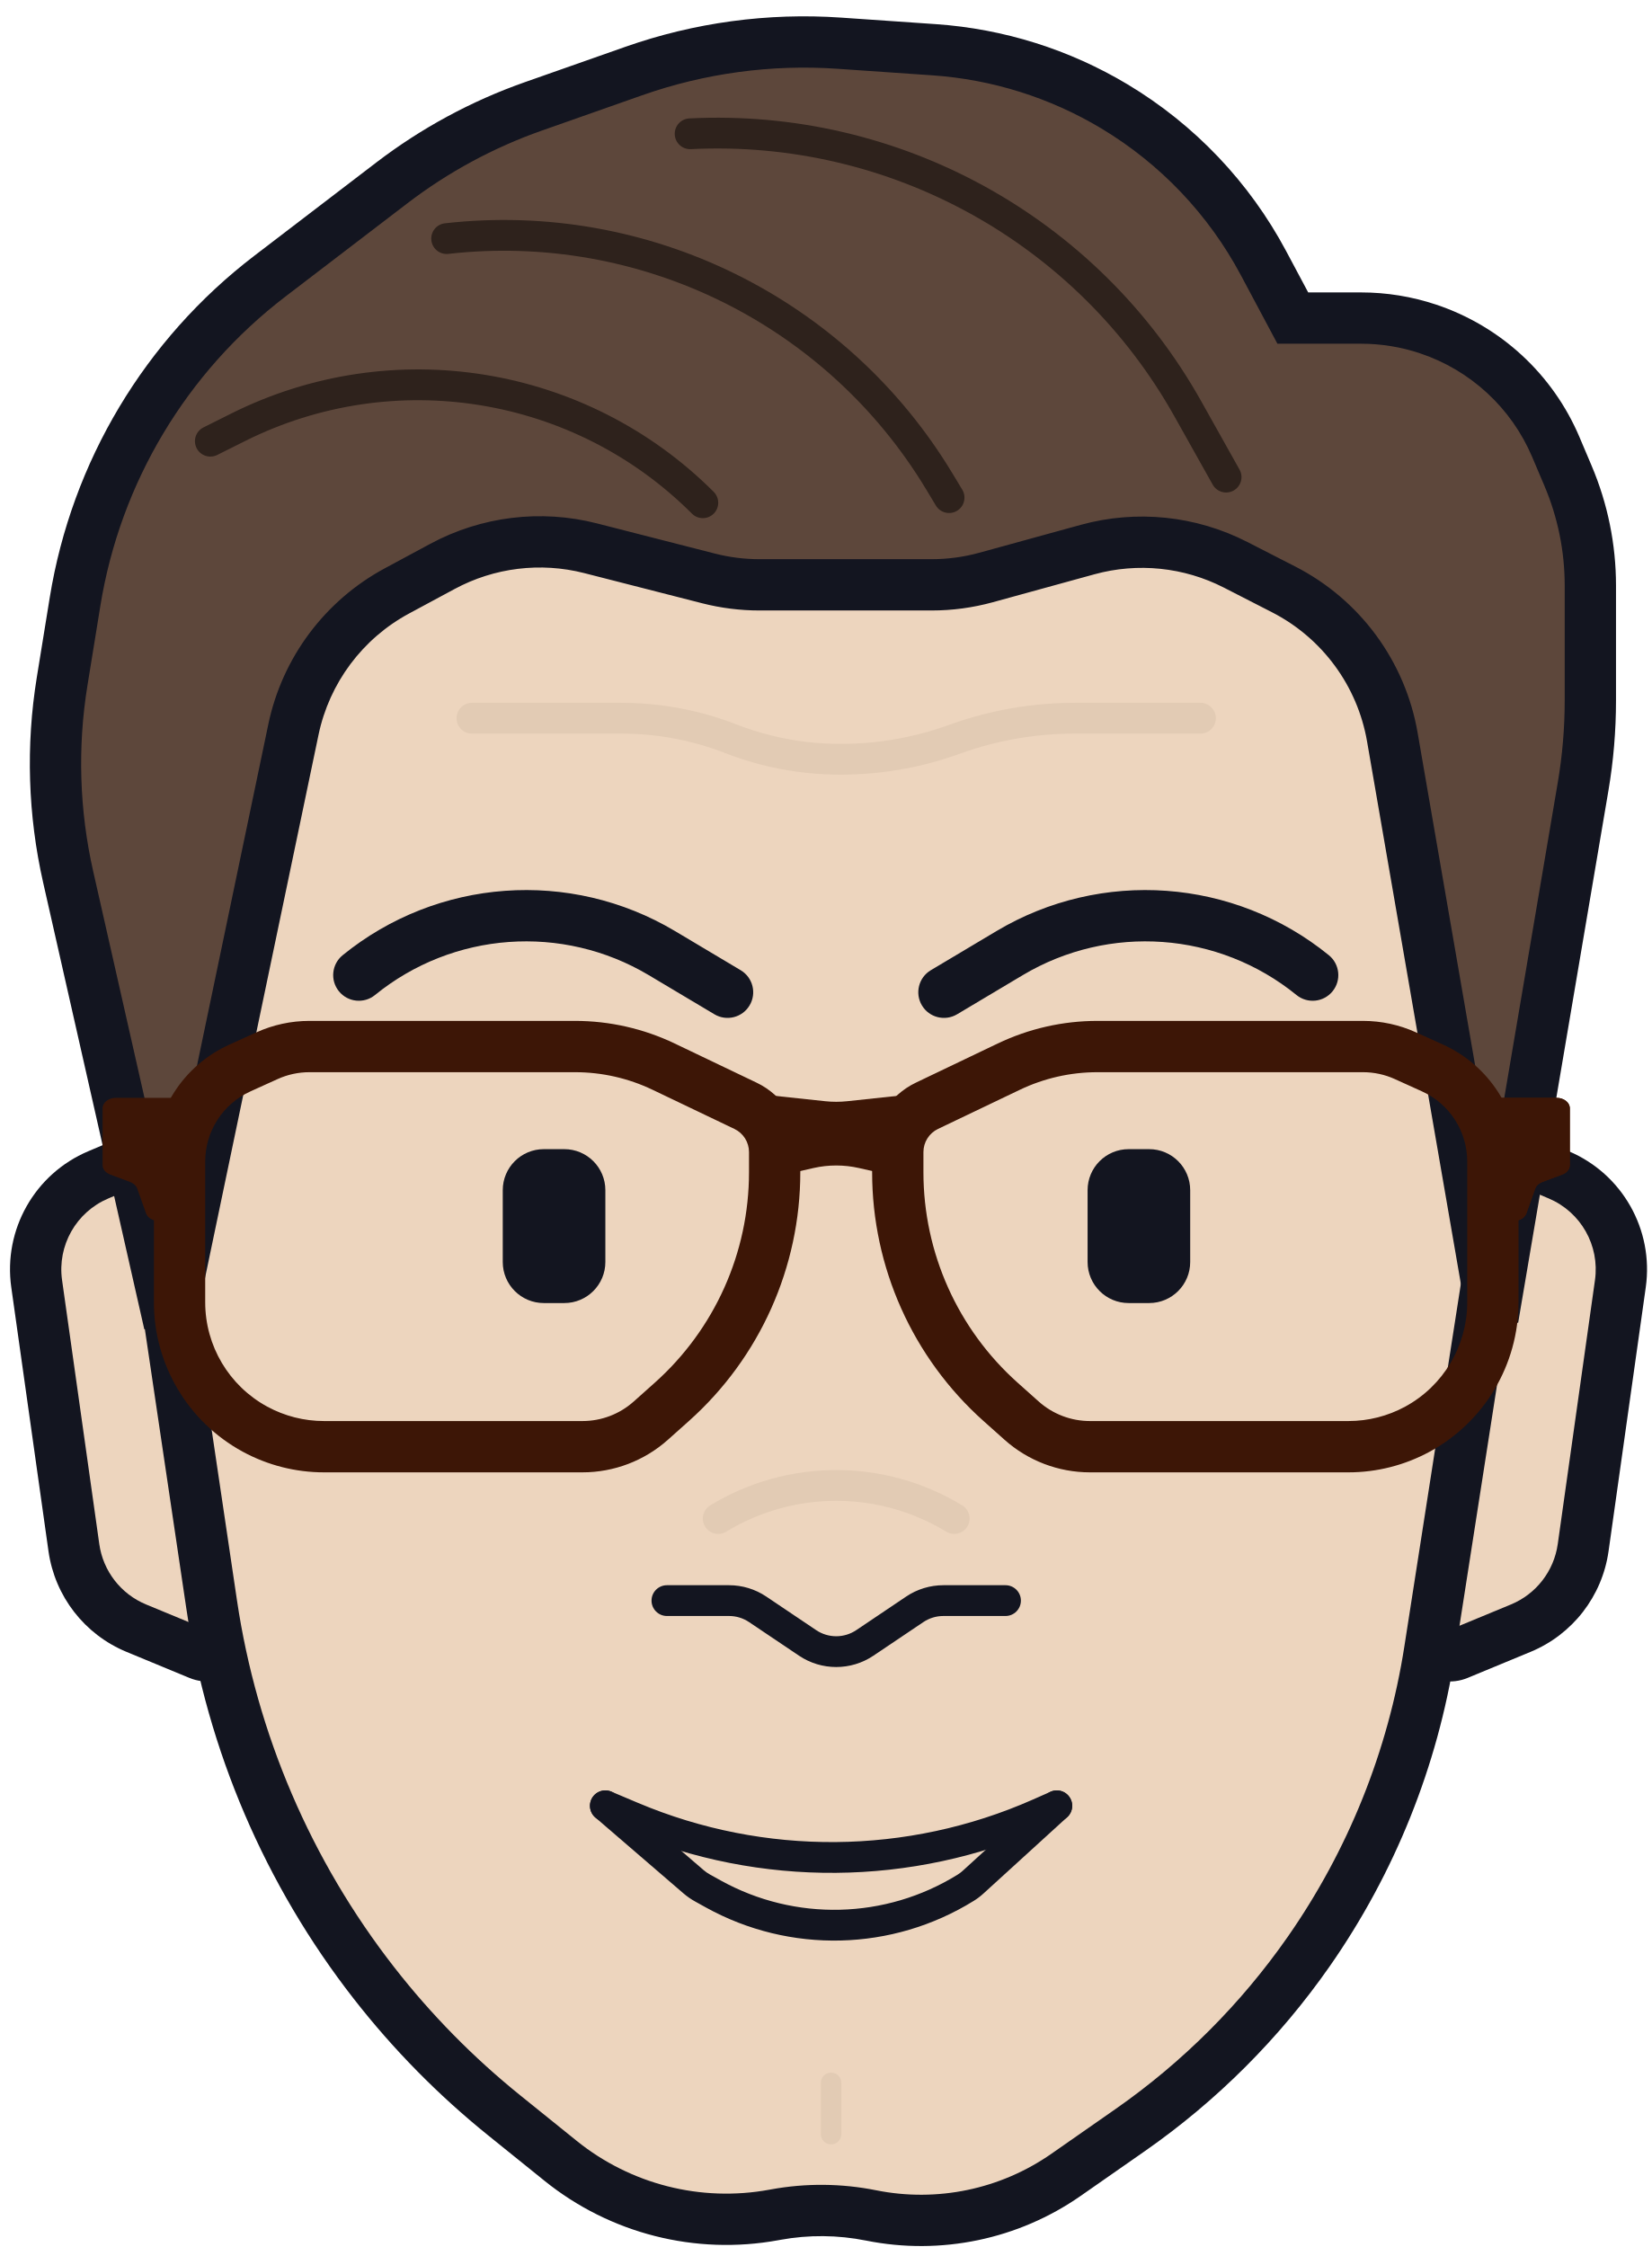
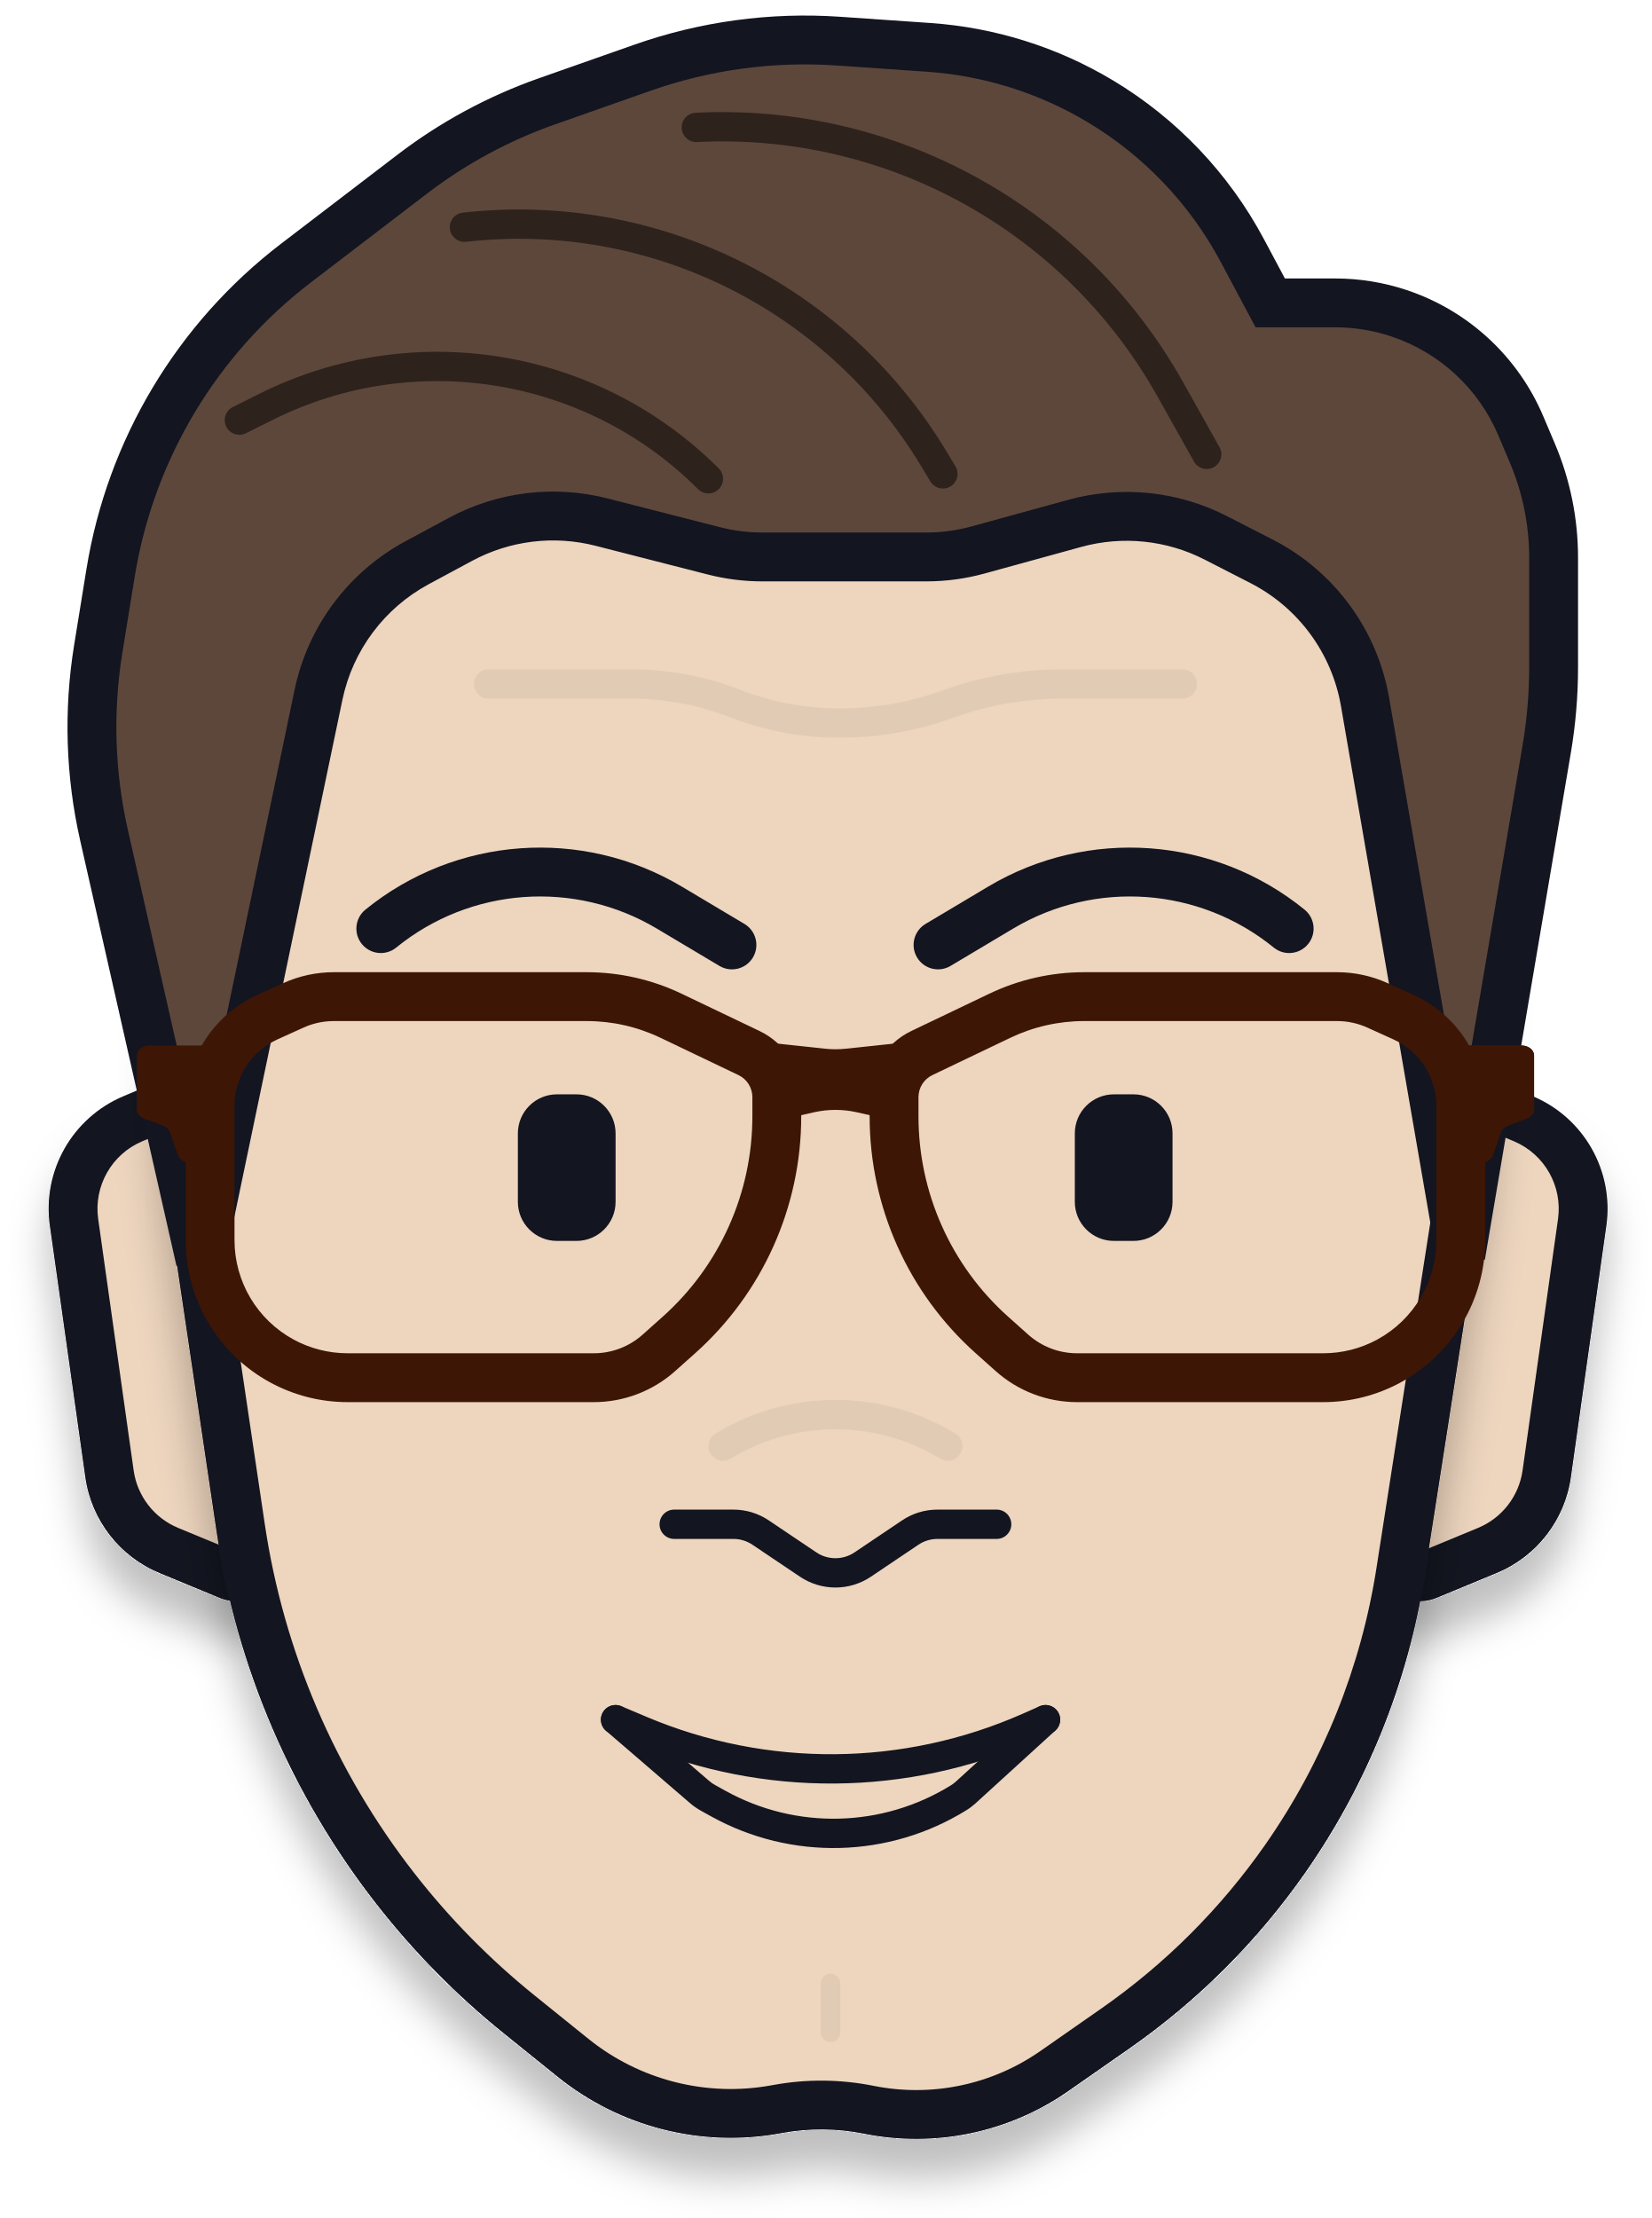
- <svg xmlns="http://www.w3.org/2000/svg" class="profile-picture" viewBox="0 0 161 219" fill="none">
-   <path d="M3.573 125.111C2.94 120.623 5.405 116.271 9.579 114.505L13.706 112.759C14.704 112.337 15.857 112.786 16.306 113.773L18 117.5L22.168 159.175C22.318 160.68 20.81 161.801 19.413 161.223L13.28 158.685C10.008 157.331 7.696 154.348 7.202 150.841L3.573 125.111Z" fill="#EDD5BE" />
-   <path d="M3.573 125.111C2.94 120.623 5.405 116.271 9.579 114.505L13.706 112.759C14.704 112.337 15.857 112.786 16.306 113.773L18 117.5L22.168 159.175C22.318 160.68 20.81 161.801 19.413 161.223L13.28 158.685C10.008 157.331 7.696 154.348 7.202 150.841L3.573 125.111Z" fill="#EDD5BE" />
-   <path fill-rule="evenodd" clip-rule="evenodd" d="M12.732 110.457C14.978 109.506 17.573 110.518 18.582 112.739L20.447 116.841L24.655 158.927C24.994 162.311 21.6 164.833 18.457 163.533L12.325 160.995C8.235 159.303 5.345 155.573 4.726 151.19L1.098 125.46C0.307 119.85 3.387 114.41 8.605 112.203L12.732 110.457ZM15.553 118.159L14.232 115.251L10.553 116.807C7.423 118.132 5.574 121.396 6.049 124.762L9.677 150.492C10.048 153.122 11.782 155.36 14.236 156.375L19.597 158.593L15.553 118.159Z" fill="#131520" />
-   <path d="M157.927 125.111C158.56 120.623 156.095 116.271 151.921 114.505L147.794 112.759C146.796 112.337 145.643 112.786 145.194 113.773L143.5 117.5L139.332 159.175C139.182 160.68 140.69 161.801 142.087 161.223L148.22 158.685C151.492 157.331 153.804 154.348 154.298 150.841L157.927 125.111Z" fill="#EDD5BE" />
-   <path d="M157.927 125.111C158.56 120.623 156.095 116.271 151.921 114.505L147.794 112.759C146.796 112.337 145.643 112.786 145.194 113.773L143.5 117.5L139.332 159.175C139.182 160.68 140.69 161.801 142.087 161.223L148.22 158.685C151.492 157.331 153.804 154.348 154.298 150.841L157.927 125.111Z" fill="#EDD5BE" />
-   <path fill-rule="evenodd" clip-rule="evenodd" d="M148.768 110.457C146.522 109.506 143.927 110.518 142.918 112.739L141.053 116.841L136.845 158.927C136.506 162.311 139.9 164.833 143.043 163.533L149.175 160.995C153.265 159.303 156.155 155.573 156.774 151.19L160.402 125.46C161.193 119.85 158.113 114.41 152.895 112.203L148.768 110.457ZM145.947 118.159L147.268 115.251L150.947 116.807C154.077 118.132 155.926 121.396 155.451 124.762L151.823 150.492C151.452 153.122 149.718 155.36 147.264 156.375L141.903 158.593L145.947 118.159Z" fill="#131520" />
-   <path d="M19.804 36.016L80.258 30L141.196 34.512L146.136 100.218C146.71 107.859 146.404 115.541 145.224 123.112L139 156.339C137.355 166.897 133.665 181.445 127.55 190.207C122.821 196.985 116.931 202.874 110.153 207.603L103.905 211.962C98.377 215.819 91.513 217.25 84.904 215.924C81.835 215.308 78.676 215.281 75.597 215.845L75.407 215.879C68.047 217.226 60.465 215.299 54.64 210.603L49.14 206.169C44.429 202.371 40.172 198.044 36.451 193.273C28.075 182.535 22.622 169.811 20.623 156.339L15.65 122.835C14.553 115.447 14.288 107.958 14.859 100.51L19.804 36.016Z" fill="#EDD5BE" />
-   <path fill-rule="evenodd" clip-rule="evenodd" d="M80.227 27.491L143.528 32.178L148.629 100.031C149.217 107.862 148.904 115.736 147.695 123.497L141.814 161.23C140.11 172.164 135.933 182.564 129.6 191.638C124.702 198.657 118.603 204.755 111.584 209.653L105.336 214.012C99.248 218.259 91.69 219.835 84.413 218.375C81.654 217.822 78.815 217.798 76.047 218.304L75.857 218.339C67.781 219.816 59.462 217.702 53.071 212.549L47.571 208.115C42.711 204.197 38.318 199.733 34.479 194.811C25.838 183.732 20.212 170.604 18.15 156.706L13.177 123.202C12.053 115.629 11.781 107.953 12.367 100.319L17.471 33.736L80.227 27.491ZM80.29 32.509L22.136 38.296L17.352 100.702C16.795 107.963 17.054 115.264 18.123 122.468L23.096 155.972C25.032 169.017 30.312 181.337 38.422 191.736C42.025 196.355 46.148 200.545 50.709 204.222L56.209 208.657C61.468 212.897 68.313 214.636 74.957 213.42L75.147 213.386C78.538 212.765 82.016 212.795 85.396 213.473C91.337 214.665 97.506 213.378 102.475 209.911L108.723 205.552C115.259 200.992 120.939 195.313 125.5 188.777C131.397 180.327 135.287 170.642 136.874 160.461L142.754 122.727C143.905 115.345 144.203 107.855 143.643 100.405L138.865 36.846L80.29 32.509Z" fill="#131520" />
-   <path fill-rule="evenodd" clip-rule="evenodd" d="M44.5 70C44.5 69.172 45.172 68.5 46 68.5H60.572C64.402 68.5 68.199 69.213 71.768 70.602C74.99 71.856 78.418 72.5 81.876 72.5H81.967C85.505 72.5 89.016 71.892 92.348 70.704L92.674 70.587C96.545 69.206 100.624 68.5 104.734 68.5H117C117.828 68.5 118.5 69.172 118.5 70C118.5 70.828 117.828 71.5 117 71.5H104.734C100.968 71.5 97.229 72.147 93.682 73.413L93.356 73.529C89.7 74.833 85.848 75.5 81.967 75.5H81.876C78.045 75.5 74.249 74.787 70.68 73.398C67.457 72.144 64.03 71.5 60.572 71.5H46C45.172 71.5 44.5 70.828 44.5 70Z" fill="#E2CBB4" />
-   <path fill-rule="evenodd" clip-rule="evenodd" d="M81 209C80.448 209 80 208.552 80 208V203C80 202.448 80.448 202 81 202C81.552 202 82 202.448 82 203V208C82 208.552 81.552 209 81 209Z" fill="#E2CBB4" />
-   <path fill-rule="evenodd" clip-rule="evenodd" d="M57.863 175.021C58.404 174.393 59.351 174.323 59.979 174.863L68.567 182.259C68.763 182.428 68.976 182.576 69.202 182.701L70.252 183.282C77.48 187.283 86.306 187.065 93.328 182.712C93.503 182.603 93.669 182.478 93.822 182.339L101.989 174.892C102.602 174.333 103.55 174.377 104.108 174.989C104.667 175.602 104.623 176.55 104.011 177.108L95.843 184.556C95.554 184.819 95.241 185.056 94.908 185.262C86.964 190.187 76.977 190.434 68.799 185.907L67.749 185.325C67.343 185.101 66.961 184.835 66.609 184.532L58.021 177.137C57.394 176.596 57.323 175.649 57.863 175.021Z" fill="#131520" />
-   <path fill-rule="evenodd" clip-rule="evenodd" d="M57.618 175.417C57.94 174.653 58.82 174.296 59.584 174.618L62.184 175.716C74.502 180.917 88.421 180.802 100.651 175.398L102.394 174.628C103.152 174.293 104.037 174.636 104.372 175.394C104.707 176.152 104.364 177.037 103.606 177.372L101.864 178.142C88.877 183.88 74.097 184.003 61.017 178.48L58.416 177.382C57.653 177.06 57.296 176.18 57.618 175.417Z" fill="#131520" />
-   <path fill-rule="evenodd" clip-rule="evenodd" d="M63.5 156C63.5 155.172 64.172 154.5 65 154.5H71.056C72.348 154.5 73.612 154.885 74.684 155.607L79.546 158.878C80.728 159.673 82.272 159.673 83.454 158.878L88.316 155.607C89.388 154.885 90.652 154.5 91.944 154.5H98C98.828 154.5 99.5 155.172 99.5 156C99.5 156.828 98.828 157.5 98 157.5H91.944C91.248 157.5 90.568 157.707 89.991 158.096L85.128 161.367C82.934 162.843 80.066 162.843 77.872 161.367L73.009 158.096C72.432 157.707 71.752 157.5 71.056 157.5H65C64.172 157.5 63.5 156.828 63.5 156Z" fill="#131520" />
-   <path fill-rule="evenodd" clip-rule="evenodd" d="M94.281 148.78C93.851 149.488 92.928 149.712 92.22 149.281C85.635 145.273 77.365 145.273 70.78 149.281C70.072 149.712 69.149 149.488 68.719 148.78C68.288 148.072 68.512 147.149 69.22 146.719C76.763 142.127 86.237 142.127 93.78 146.719C94.488 147.149 94.712 148.072 94.281 148.78Z" fill="#E2CBB4" />
-   <path fill-rule="evenodd" clip-rule="evenodd" d="M73.057 97.989C72.35 99.175 70.816 99.563 69.63 98.856L63.228 95.04C54.81 90.022 44.154 90.796 36.55 96.978C35.479 97.849 33.904 97.686 33.033 96.615C32.162 95.544 32.325 93.969 33.396 93.098C42.629 85.592 55.567 84.652 65.788 90.745L72.19 94.561C73.376 95.268 73.764 96.803 73.057 97.989Z" fill="#131520" />
-   <path fill-rule="evenodd" clip-rule="evenodd" d="M89.853 97.989C90.56 99.175 92.094 99.563 93.28 98.856L99.682 95.04C108.1 90.022 118.755 90.796 126.36 96.978C127.431 97.849 129.005 97.686 129.876 96.615C130.747 95.544 130.585 93.969 129.514 93.098C120.281 85.592 107.342 84.652 97.121 90.745L90.72 94.561C89.534 95.268 89.146 96.803 89.853 97.989Z" fill="#131520" />
-   <path d="M49 116C49 113.791 50.791 112 53 112H55C57.209 112 59 113.791 59 116V123C59 125.209 57.209 127 55 127H53C50.791 127 49 125.209 49 123V116Z" fill="#131520" />
-   <path d="M106 116C106 113.791 107.791 112 110 112H112C114.209 112 116 113.791 116 116V123C116 125.209 114.209 127 112 127H110C107.791 127 106 125.209 106 123V116Z" fill="#131520" />
-   <path d="M135.702 71.84L145.5 128.5L154.296 76.652C154.764 73.889 155 71.091 155 68.289V57.068C155 53.394 154.26 49.757 152.826 46.374L151.633 43.565C149.323 38.119 144.786 33.928 139.174 32.058C137.072 31.357 134.87 31 132.654 31H126L123.143 25.643C119.778 19.333 114.761 14.056 108.629 10.377C103.286 7.171 97.259 5.277 91.043 4.848L81.798 4.21C75.004 3.742 68.186 4.666 61.763 6.926L51.979 10.368C47.024 12.112 42.375 14.625 38.202 17.816L26.299 26.918C16.153 34.677 9.361 46.025 7.316 58.633L6.053 66.42C5.027 72.748 5.228 79.213 6.643 85.465L16.5 129L28.597 71.108C29.804 65.333 33.498 60.386 38.692 57.589L43.126 55.202C47.546 52.821 52.7 52.191 57.564 53.435L69.061 56.376C70.681 56.79 72.346 57 74.018 57H90.8C92.592 57 94.376 56.759 96.103 56.284L106.001 53.562C110.825 52.236 115.97 52.765 120.422 55.045L125.112 57.447C130.708 60.314 134.63 65.645 135.702 71.84Z" fill="#5D473B" />
-   <path fill-rule="evenodd" clip-rule="evenodd" d="M81.97 1.716C74.837 1.224 67.678 2.195 60.933 4.568L51.149 8.01C45.947 9.841 41.065 12.48 36.683 15.83L24.78 24.932C14.127 33.079 6.995 44.994 4.849 58.233L3.586 66.02C2.508 72.664 2.718 79.453 4.205 86.017L14.062 129.552L18.947 129.511L31.044 71.619C32.1 66.566 35.333 62.237 39.877 59.79L44.311 57.403C48.179 55.32 52.689 54.768 56.945 55.857L68.441 58.798C70.263 59.264 72.137 59.5 74.018 59.5H90.8C92.816 59.5 94.823 59.229 96.766 58.695L106.664 55.973C110.885 54.812 115.387 55.275 119.282 57.27L123.972 59.673C128.869 62.181 132.301 66.845 133.238 72.266L143.037 128.926L147.965 128.918L156.76 77.07C157.253 74.169 157.5 71.231 157.5 68.289V57.068C157.5 53.058 156.693 49.089 155.127 45.398L153.935 42.588C151.345 36.483 146.257 31.784 139.964 29.686C137.607 28.901 135.139 28.5 132.654 28.5H127.5L125.349 24.467C121.77 17.757 116.436 12.146 109.915 8.233C104.233 4.824 97.825 2.81 91.215 2.354L81.97 1.716ZM62.592 9.284C68.695 7.137 75.172 6.259 81.626 6.704L90.871 7.342C96.693 7.743 102.338 9.518 107.342 12.521C113.086 15.967 117.785 20.909 120.937 26.82L124.5 33.5H132.654C134.602 33.5 136.536 33.814 138.383 34.43C143.314 36.073 147.302 39.756 149.332 44.541L150.524 47.351C151.828 50.424 152.5 53.729 152.5 57.068V68.289C152.5 70.951 152.276 73.609 151.831 76.234L145.476 113.692L138.165 71.414C136.96 64.444 132.547 58.447 126.251 55.222L121.562 52.82C116.553 50.255 110.765 49.659 105.338 51.152L95.44 53.874C93.929 54.289 92.368 54.5 90.8 54.5H74.018C72.555 54.5 71.098 54.317 69.68 53.954L58.184 51.013C52.712 49.613 46.913 50.323 41.94 53.001L37.507 55.388C31.663 58.534 27.507 64.1 26.15 70.596L16.402 117.246L9.081 84.913C7.737 78.974 7.546 72.832 8.521 66.82L9.784 59.033C11.726 47.055 18.179 36.275 27.818 28.904L39.721 19.802C43.685 16.771 48.102 14.383 52.809 12.727L62.592 9.284Z" fill="#131520" />
-   <path fill-rule="evenodd" clip-rule="evenodd" d="M65.764 13.114C65.722 12.287 66.359 11.582 67.187 11.541C87.7 10.504 107.029 21.182 117.071 39.099L120.808 45.767C121.214 46.489 120.956 47.403 120.233 47.809C119.511 48.214 118.597 47.956 118.192 47.233L114.454 40.566C104.969 23.643 86.713 13.558 67.338 14.537C66.511 14.579 65.806 13.942 65.764 13.114Z" fill="#2E221C" />
-   <path fill-rule="evenodd" clip-rule="evenodd" d="M42.041 23.423C41.948 22.6 42.54 21.857 43.363 21.764C63.196 19.519 82.519 29.038 92.824 46.132L93.785 47.725C94.212 48.435 93.984 49.357 93.275 49.785C92.565 50.212 91.643 49.984 91.215 49.275L90.255 47.681C80.555 31.592 62.368 22.631 43.7 24.745C42.877 24.838 42.134 24.246 42.041 23.423Z" fill="#2E221C" />
-   <path fill-rule="evenodd" clip-rule="evenodd" d="M19.158 43.671C18.788 42.93 19.088 42.029 19.829 41.658L22.531 40.307C38.216 32.465 57.16 35.539 69.561 47.939C70.146 48.525 70.146 49.475 69.561 50.061C68.975 50.647 68.025 50.647 67.439 50.061C55.952 38.573 38.403 35.726 23.873 42.991L21.171 44.342C20.43 44.712 19.529 44.412 19.158 43.671Z" fill="#2E221C" />
-   <path d="M73 106.535L80.439 107.329C81.144 107.404 81.856 107.404 82.561 107.329L90 106.535L87.5 109.256V114.698L83.711 113.839C82.256 113.509 80.744 113.509 79.289 113.839L75.5 114.698V109.256L73 106.535Z" fill="#3D1606" />
-   <path d="M153 108.018C153 107.456 152.424 107 151.714 107H144L145.929 119H147.527C148.103 119 148.608 118.697 148.765 118.259L149.626 115.846C149.728 115.563 149.979 115.328 150.315 115.202L152.263 114.475C152.713 114.307 153 113.949 153 113.555V108.018Z" fill="#3D1606" />
-   <path fill-rule="evenodd" clip-rule="evenodd" d="M151.714 107C152.424 107 153 107.456 153 108.018V113.555C153 113.949 152.713 114.307 152.263 114.475L150.315 115.202C149.979 115.328 149.728 115.563 149.626 115.846L148.765 118.259C148.608 118.697 148.103 119 147.527 119H145.929L144 107H151.714Z" fill="#3D1606" />
-   <path d="M10 108.018C10 107.456 10.576 107 11.286 107H19L17.071 119H15.473C14.897 119 14.392 118.697 14.235 118.259L13.374 115.846C13.272 115.563 13.021 115.328 12.685 115.202L10.737 114.475C10.287 114.307 10 113.949 10 113.555V108.018Z" fill="#3D1606" />
-   <path fill-rule="evenodd" clip-rule="evenodd" d="M30.155 99.5C28.376 99.5 26.617 99.88 24.996 100.615L22.34 101.818C17.871 103.843 15 108.296 15 113.203V126.925C15 132.998 18.321 138.585 23.656 141.486C26.086 142.808 28.808 143.5 31.575 143.5H56.771C59.842 143.5 62.806 142.369 65.096 140.324L67.146 138.494C74.052 132.328 78 123.509 78 114.251V112.285C78 109.397 76.342 106.765 73.736 105.519L65.758 101.703C62.726 100.253 59.409 99.5 56.048 99.5H30.155ZM27.06 105.169C28.032 104.728 29.088 104.5 30.155 104.5H56.048C58.662 104.5 61.242 105.085 63.6 106.213L71.579 110.03C72.447 110.445 73 111.322 73 112.285V114.251C73 122.085 69.659 129.547 63.816 134.764L61.766 136.594C60.392 137.822 58.614 138.5 56.771 138.5H31.575C29.643 138.5 27.742 138.017 26.045 137.094C22.319 135.068 20 131.166 20 126.925V113.203C20 110.259 21.723 107.587 24.404 106.372L27.06 105.169Z" fill="#3D1606" />
-   <path fill-rule="evenodd" clip-rule="evenodd" d="M132.845 99.5C134.624 99.5 136.383 99.88 138.004 100.615L140.66 101.818C145.129 103.843 148 108.296 148 113.203V126.925C148 132.998 144.679 138.585 139.344 141.486C136.914 142.808 134.191 143.5 131.425 143.5H106.229C103.158 143.5 100.194 142.369 97.904 140.324L95.854 138.494C88.948 132.328 85 123.509 85 114.251V112.285C85 109.397 86.658 106.765 89.264 105.519L97.242 101.703C100.274 100.253 103.591 99.5 106.952 99.5H132.845ZM135.94 105.169C134.968 104.728 133.912 104.5 132.845 104.5H106.952C104.338 104.5 101.758 105.085 99.4 106.213L91.421 110.03C90.553 110.445 90 111.322 90 112.285V114.251C90 122.085 93.341 129.547 99.184 134.764L101.234 136.594C102.608 137.822 104.386 138.5 106.229 138.5H131.425C133.357 138.5 135.258 138.017 136.955 137.094C140.681 135.068 143 131.166 143 126.925V113.203C143 110.259 141.277 107.587 138.596 106.372L135.94 105.169Z" fill="#3D1606" />
+ <svg xmlns="http://www.w3.org/2000/svg" class="profile-picture" viewBox="0 0 169 227" fill="none">
+   <g filter="url(#filter0_d_0_1)">
+     <path d="M7.573 125.111C6.94 120.623 9.405 116.271 13.579 114.505L17.706 112.759C18.704 112.337 19.858 112.786 20.306 113.773L22 117.5L26.168 159.175C26.318 160.68 24.81 161.801 23.413 161.223L17.28 158.685C14.008 157.331 11.697 154.348 11.202 150.841L7.573 125.111Z" fill="#EDD5BE" />
+     <path d="M7.573 125.111C6.94 120.623 9.405 116.271 13.579 114.505L17.706 112.759C18.704 112.337 19.858 112.786 20.306 113.773L22 117.5L26.168 159.175C26.318 160.68 24.81 161.801 23.413 161.223L17.28 158.685C14.008 157.331 11.697 154.348 11.202 150.841L7.573 125.111Z" fill="#EDD5BE" />
+     <path fill-rule="evenodd" clip-rule="evenodd" d="M16.732 110.457C18.978 109.506 21.573 110.518 22.582 112.739L24.447 116.841L28.655 158.927C28.994 162.311 25.6 164.833 22.457 163.533L16.325 160.995C12.235 159.303 9.345 155.573 8.726 151.19L5.098 125.46C4.307 119.85 7.387 114.41 12.605 112.203L16.732 110.457ZM19.553 118.159L18.232 115.251L14.553 116.807C11.423 118.132 9.574 121.396 10.049 124.762L13.678 150.492C14.048 153.122 15.782 155.36 18.236 156.375L23.597 158.593L19.553 118.159Z" fill="#131520" />
+     <path d="M161.927 125.111C162.56 120.623 160.095 116.271 155.921 114.505L151.794 112.759C150.796 112.337 149.643 112.786 149.194 113.773L147.5 117.5L143.332 159.175C143.182 160.68 144.69 161.801 146.087 161.223L152.22 158.685C155.492 157.331 157.804 154.348 158.298 150.841L161.927 125.111Z" fill="#EDD5BE" />
+     <path d="M161.927 125.111C162.56 120.623 160.095 116.271 155.921 114.505L151.794 112.759C150.796 112.337 149.643 112.786 149.194 113.773L147.5 117.5L143.332 159.175C143.182 160.68 144.69 161.801 146.087 161.223L152.22 158.685C155.492 157.331 157.804 154.348 158.298 150.841L161.927 125.111Z" fill="#EDD5BE" />
+     <path fill-rule="evenodd" clip-rule="evenodd" d="M152.768 110.457C150.522 109.506 147.927 110.518 146.918 112.739L145.053 116.841L140.845 158.927C140.506 162.311 143.9 164.833 147.043 163.533L153.175 160.995C157.265 159.303 160.155 155.573 160.774 151.19L164.402 125.46C165.193 119.85 162.113 114.41 156.895 112.203L152.768 110.457ZM149.947 118.159L151.268 115.251L154.947 116.807C158.077 118.132 159.926 121.396 159.451 124.762L155.823 150.492C155.452 153.122 153.718 155.36 151.264 156.375L145.903 158.593L149.947 118.159Z" fill="#131520" />
+   </g>
+   <g filter="url(#filter1_d_0_1)">
+     <path d="M23.804 36.016L84.258 30L145.196 34.512L150.136 100.218C150.71 107.859 150.404 115.541 149.224 123.112L143 156.339C141.355 166.897 137.665 181.445 131.55 190.207C126.821 196.985 120.931 202.874 114.153 207.603L107.905 211.962C102.377 215.819 95.513 217.25 88.904 215.924C85.835 215.308 82.676 215.281 79.597 215.845L79.407 215.879C72.047 217.226 64.465 215.299 58.64 210.603L53.14 206.169C48.429 202.371 44.172 198.044 40.451 193.273C32.075 182.535 26.622 169.811 24.623 156.339L19.65 122.835C18.553 115.447 18.288 107.958 18.859 100.51L23.804 36.016Z" fill="#EDD5BE" />
+     <path fill-rule="evenodd" clip-rule="evenodd" d="M84.227 27.491L147.528 32.178L152.629 100.031C153.217 107.862 152.904 115.736 151.695 123.497L145.814 161.23C144.11 172.164 139.933 182.564 133.6 191.638C128.702 198.657 122.603 204.755 115.584 209.653L109.336 214.012C103.248 218.259 95.69 219.835 88.413 218.375C85.654 217.822 82.815 217.798 80.047 218.304L79.857 218.339C71.781 219.816 63.462 217.702 57.071 212.549L51.571 208.115C46.711 204.197 42.318 199.733 38.479 194.811C29.838 183.732 24.212 170.604 22.15 156.706L17.177 123.202C16.053 115.629 15.781 107.953 16.366 100.319L21.471 33.736L84.227 27.491ZM84.29 32.509L26.136 38.296L21.352 100.702C20.795 107.963 21.054 115.264 22.123 122.468L27.096 155.972C29.032 169.017 34.312 181.337 42.422 191.736C46.025 196.355 50.148 200.545 54.709 204.222L60.209 208.657C65.468 212.897 72.313 214.636 78.957 213.42L79.147 213.386C82.538 212.765 86.016 212.795 89.396 213.473C95.337 214.665 101.506 213.378 106.475 209.911L112.723 205.552C119.259 200.992 124.939 195.313 129.5 188.777C135.397 180.327 139.287 170.642 140.874 160.461L146.754 122.727C147.905 115.345 148.203 107.855 147.643 100.405L142.865 36.846L84.29 32.509Z" fill="#131520" />
+     <path fill-rule="evenodd" clip-rule="evenodd" d="M48.5 70C48.5 69.172 49.172 68.5 50 68.5H64.572C68.402 68.5 72.199 69.213 75.768 70.602C78.99 71.856 82.418 72.5 85.876 72.5H85.967C89.505 72.5 93.016 71.892 96.348 70.704L96.674 70.587C100.545 69.206 104.624 68.5 108.734 68.5H121C121.828 68.5 122.5 69.172 122.5 70C122.5 70.828 121.828 71.5 121 71.5H108.734C104.968 71.5 101.229 72.147 97.682 73.413L97.356 73.529C93.7 74.833 89.848 75.5 85.967 75.5H85.876C82.045 75.5 78.249 74.787 74.68 73.398C71.457 72.144 68.03 71.5 64.572 71.5H50C49.172 71.5 48.5 70.828 48.5 70Z" fill="#E2CBB4" />
+     <path fill-rule="evenodd" clip-rule="evenodd" d="M85 209C84.448 209 84 208.552 84 208V203C84 202.448 84.448 202 85 202C85.552 202 86 202.448 86 203V208C86 208.552 85.552 209 85 209Z" fill="#E2CBB4" />
+   </g>
+   <path fill-rule="evenodd" clip-rule="evenodd" d="M61.863 175.021C62.404 174.393 63.351 174.323 63.979 174.863L72.567 182.259C72.763 182.428 72.976 182.576 73.202 182.701L74.252 183.282C81.48 187.283 90.306 187.065 97.328 182.712C97.503 182.603 97.669 182.478 97.822 182.339L105.989 174.892C106.602 174.333 107.55 174.377 108.108 174.989C108.667 175.602 108.623 176.55 108.011 177.108L99.843 184.556C99.554 184.819 99.241 185.056 98.908 185.262C90.964 190.187 80.977 190.434 72.799 185.907L71.749 185.325C71.343 185.101 70.961 184.835 70.609 184.532L62.021 177.137C61.394 176.596 61.323 175.649 61.863 175.021Z" fill="#131520" />
+   <path fill-rule="evenodd" clip-rule="evenodd" d="M61.618 175.417C61.94 174.653 62.82 174.296 63.584 174.618L66.184 175.716C78.502 180.917 92.421 180.802 104.651 175.398L106.394 174.628C107.152 174.293 108.037 174.636 108.372 175.394C108.707 176.152 108.364 177.037 107.606 177.372L105.864 178.142C92.877 183.88 78.097 184.003 65.017 178.48L62.416 177.382C61.653 177.06 61.296 176.18 61.618 175.417Z" fill="#131520" />
+   <path fill-rule="evenodd" clip-rule="evenodd" d="M67.5 156C67.5 155.172 68.172 154.5 69 154.5H75.056C76.348 154.5 77.612 154.885 78.684 155.607L83.546 158.878C84.728 159.673 86.272 159.673 87.454 158.878L92.316 155.607C93.388 154.885 94.652 154.5 95.944 154.5H102C102.828 154.5 103.5 155.172 103.5 156C103.5 156.828 102.828 157.5 102 157.5H95.944C95.248 157.5 94.568 157.707 93.991 158.096L89.128 161.367C86.934 162.843 84.066 162.843 81.872 161.367L77.009 158.096C76.432 157.707 75.752 157.5 75.056 157.5H69C68.172 157.5 67.5 156.828 67.5 156Z" fill="#131520" />
+   <path fill-rule="evenodd" clip-rule="evenodd" d="M98.281 148.78C97.851 149.488 96.928 149.712 96.22 149.281C89.635 145.273 81.365 145.273 74.78 149.281C74.072 149.712 73.149 149.488 72.719 148.78C72.288 148.072 72.512 147.149 73.22 146.719C80.763 142.127 90.237 142.127 97.78 146.719C98.488 147.149 98.712 148.072 98.281 148.78Z" fill="#E2CBB4" />
+   <path fill-rule="evenodd" clip-rule="evenodd" d="M77.057 97.989C76.35 99.175 74.816 99.563 73.63 98.856L67.228 95.04C58.81 90.022 48.154 90.796 40.55 96.978C39.479 97.849 37.904 97.686 37.033 96.615C36.162 95.544 36.325 93.969 37.396 93.098C46.629 85.592 59.567 84.652 69.788 90.745L76.19 94.561C77.376 95.268 77.764 96.803 77.057 97.989Z" fill="#131520" />
+   <path fill-rule="evenodd" clip-rule="evenodd" d="M93.853 97.989C94.56 99.175 96.094 99.563 97.28 98.856L103.682 95.04C112.1 90.022 122.755 90.796 130.36 96.978C131.431 97.849 133.005 97.686 133.876 96.615C134.747 95.544 134.585 93.969 133.514 93.098C124.281 85.592 111.342 84.652 101.122 90.745L94.72 94.561C93.534 95.268 93.146 96.803 93.853 97.989Z" fill="#131520" />
+   <path d="M53 116C53 113.791 54.791 112 57 112H59C61.209 112 63 113.791 63 116V123C63 125.209 61.209 127 59 127H57C54.791 127 53 125.209 53 123V116Z" fill="#131520" />
+   <path d="M110 116C110 113.791 111.791 112 114 112H116C118.209 112 120 113.791 120 116V123C120 125.209 118.209 127 116 127H114C111.791 127 110 125.209 110 123V116Z" fill="#131520" />
+   <path d="M139.702 71.84L149.5 128.5L158.296 76.652C158.764 73.889 159 71.091 159 68.289V57.068C159 53.394 158.26 49.757 156.826 46.374L155.633 43.565C153.323 38.119 148.786 33.928 143.174 32.058C141.072 31.357 138.87 31 136.654 31H130L127.143 25.643C123.778 19.333 118.761 14.056 112.629 10.377C107.286 7.171 101.259 5.277 95.043 4.848L85.798 4.21C79.004 3.742 72.186 4.666 65.763 6.926L55.979 10.368C51.024 12.112 46.375 14.625 42.202 17.816L30.299 26.918C20.153 34.677 13.361 46.025 11.316 58.633L10.053 66.42C9.027 72.748 9.228 79.213 10.643 85.465L20.5 129L32.597 71.108C33.804 65.333 37.498 60.386 42.692 57.589L47.126 55.202C51.546 52.821 56.7 52.191 61.564 53.435L73.061 56.376C74.681 56.79 76.346 57 78.018 57H94.8C96.592 57 98.376 56.759 100.103 56.284L110.001 53.562C114.825 52.236 119.97 52.765 124.422 55.045L129.112 57.447C134.708 60.314 138.63 65.645 139.702 71.84Z" fill="#5D473B" />
+   <path fill-rule="evenodd" clip-rule="evenodd" d="M85.97 1.716C78.837 1.224 71.678 2.195 64.933 4.568L55.149 8.01C49.947 9.841 45.065 12.48 40.683 15.83L28.78 24.932C18.127 33.079 10.995 44.994 8.849 58.233L7.586 66.02C6.508 72.664 6.718 79.453 8.205 86.017L18.062 129.552L22.947 129.511L35.044 71.619C36.1 66.566 39.333 62.237 43.877 59.79L48.311 57.403C52.179 55.32 56.689 54.768 60.945 55.857L72.441 58.798C74.263 59.264 76.137 59.5 78.018 59.5H94.8C96.816 59.5 98.823 59.229 100.766 58.695L110.664 55.973C114.885 54.812 119.387 55.275 123.282 57.27L127.972 59.673C132.869 62.181 136.301 66.845 137.238 72.266L147.037 128.926L151.965 128.918L160.76 77.07C161.253 74.169 161.5 71.231 161.5 68.289V57.068C161.5 53.058 160.693 49.089 159.127 45.398L157.935 42.588C155.345 36.483 150.257 31.784 143.964 29.686C141.607 28.901 139.139 28.5 136.654 28.5H131.5L129.349 24.467C125.77 17.757 120.436 12.146 113.915 8.233C108.233 4.824 101.825 2.81 95.215 2.354L85.97 1.716ZM66.592 9.284C72.695 7.137 79.172 6.259 85.626 6.704L94.871 7.342C100.693 7.743 106.338 9.518 111.342 12.521C117.086 15.967 121.785 20.909 124.937 26.82L128.5 33.5H136.654C138.602 33.5 140.536 33.814 142.383 34.43C147.314 36.073 151.302 39.756 153.332 44.541L154.524 47.351C155.828 50.424 156.5 53.729 156.5 57.068V68.289C156.5 70.951 156.276 73.609 155.831 76.234L149.476 113.692L142.165 71.414C140.96 64.444 136.547 58.447 130.251 55.222L125.562 52.82C120.553 50.255 114.765 49.659 109.338 51.152L99.44 53.874C97.929 54.289 96.368 54.5 94.8 54.5H78.018C76.555 54.5 75.098 54.317 73.68 53.954L62.184 51.013C56.712 49.613 50.913 50.323 45.94 53.001L41.507 55.388C35.663 58.534 31.507 64.1 30.15 70.596L20.402 117.246L13.081 84.913C11.737 78.974 11.546 72.832 12.521 66.82L13.784 59.033C15.726 47.055 22.179 36.275 31.818 28.904L43.721 19.802C47.685 16.771 52.102 14.383 56.809 12.727L66.592 9.284Z" fill="#131520" />
+   <path fill-rule="evenodd" clip-rule="evenodd" d="M69.764 13.114C69.722 12.287 70.359 11.582 71.187 11.541C91.7 10.504 111.029 21.182 121.071 39.099L124.808 45.767C125.214 46.489 124.956 47.403 124.233 47.809C123.511 48.214 122.597 47.956 122.192 47.233L118.454 40.566C108.969 23.643 90.713 13.558 71.338 14.537C70.511 14.579 69.806 13.942 69.764 13.114Z" fill="#2E221C" />
+   <path fill-rule="evenodd" clip-rule="evenodd" d="M46.041 23.423C45.948 22.6 46.54 21.857 47.363 21.764C67.196 19.519 86.519 29.038 96.824 46.132L97.785 47.725C98.212 48.435 97.984 49.357 97.275 49.785C96.565 50.212 95.643 49.984 95.215 49.275L94.255 47.681C84.555 31.592 66.368 22.631 47.7 24.745C46.877 24.838 46.134 24.246 46.041 23.423Z" fill="#2E221C" />
+   <path fill-rule="evenodd" clip-rule="evenodd" d="M23.158 43.671C22.788 42.93 23.088 42.029 23.829 41.658L26.531 40.307C42.216 32.465 61.16 35.539 73.561 47.939C74.146 48.525 74.146 49.475 73.561 50.061C72.975 50.647 72.025 50.647 71.439 50.061C59.952 38.573 42.403 35.726 27.873 42.991L25.171 44.342C24.43 44.712 23.529 44.412 23.158 43.671Z" fill="#2E221C" />
+   <path d="M77 106.535L84.439 107.329C85.144 107.404 85.856 107.404 86.561 107.329L94 106.535L91.5 109.256V114.698L87.711 113.839C86.256 113.509 84.744 113.509 83.289 113.839L79.5 114.698V109.256L77 106.535Z" fill="#3D1606" />
+   <path d="M157 108.018C157 107.456 156.424 107 155.714 107H148L149.929 119H151.527C152.103 119 152.608 118.697 152.765 118.259L153.626 115.846C153.728 115.563 153.979 115.328 154.315 115.202L156.263 114.475C156.713 114.307 157 113.949 157 113.555V108.018Z" fill="#3D1606" />
+   <path fill-rule="evenodd" clip-rule="evenodd" d="M155.714 107C156.424 107 157 107.456 157 108.018V113.555C157 113.949 156.713 114.307 156.263 114.475L154.315 115.202C153.979 115.328 153.728 115.563 153.626 115.846L152.765 118.259C152.608 118.697 152.103 119 151.527 119H149.929L148 107H155.714Z" fill="#3D1606" />
+   <path d="M14 108.018C14 107.456 14.576 107 15.286 107H23L21.071 119H19.473C18.897 119 18.392 118.697 18.235 118.259L17.374 115.846C17.272 115.563 17.021 115.328 16.685 115.202L14.737 114.475C14.287 114.307 14 113.949 14 113.555V108.018Z" fill="#3D1606" />
+   <path fill-rule="evenodd" clip-rule="evenodd" d="M34.155 99.5C32.376 99.5 30.617 99.88 28.996 100.615L26.34 101.818C21.871 103.843 19 108.296 19 113.203V126.925C19 132.998 22.321 138.585 27.656 141.486C30.086 142.808 32.809 143.5 35.575 143.5H60.771C63.842 143.5 66.806 142.369 69.096 140.324L71.146 138.494C78.052 132.328 82 123.509 82 114.251V112.285C82 109.397 80.342 106.765 77.736 105.519L69.758 101.703C66.726 100.253 63.409 99.5 60.048 99.5H34.155ZM31.06 105.169C32.032 104.728 33.088 104.5 34.155 104.5H60.048C62.662 104.5 65.242 105.085 67.6 106.213L75.579 110.03C76.447 110.445 77 111.322 77 112.285V114.251C77 122.085 73.659 129.547 67.816 134.764L65.766 136.594C64.392 137.822 62.614 138.5 60.771 138.5H35.575C33.643 138.5 31.742 138.017 30.045 137.094C26.319 135.068 24 131.166 24 126.925V113.203C24 110.259 25.723 107.587 28.404 106.372L31.06 105.169Z" fill="#3D1606" />
+   <path fill-rule="evenodd" clip-rule="evenodd" d="M136.845 99.5C138.624 99.5 140.383 99.88 142.004 100.615L144.66 101.818C149.129 103.843 152 108.296 152 113.203V126.925C152 132.998 148.679 138.585 143.344 141.486C140.914 142.808 138.191 143.5 135.425 143.5H110.229C107.158 143.5 104.194 142.369 101.904 140.324L99.854 138.494C92.948 132.328 89 123.509 89 114.251V112.285C89 109.397 90.658 106.765 93.264 105.519L101.242 101.703C104.274 100.253 107.591 99.5 110.952 99.5H136.845ZM139.94 105.169C138.968 104.728 137.912 104.5 136.845 104.5H110.952C108.338 104.5 105.758 105.085 103.4 106.213L95.421 110.03C94.553 110.445 94 111.322 94 112.285V114.251C94 122.085 97.341 129.547 103.184 134.764L105.234 136.594C106.608 137.822 108.386 138.5 110.229 138.5H135.425C137.357 138.5 139.258 138.017 140.955 137.094C144.681 135.068 147 131.166 147 126.925V113.203C147 110.259 145.277 107.587 142.596 106.372L139.94 105.169Z" fill="#3D1606" />
+   <defs>
+     <filter id="filter0_d_0_1" x="0.975" y="110.1" width="167.551" height="61.781" filterUnits="userSpaceOnUse" color-interpolation-filters="sRGB">
+       <feFlood flood-opacity="0" result="BackgroundImageFix" />
+       <feColorMatrix in="SourceAlpha" type="matrix" values="0 0 0 0 0 0 0 0 0 0 0 0 0 0 0 0 0 0 127 0" result="hardAlpha" />
+       <feOffset dy="4" />
+       <feGaussianBlur stdDeviation="2" />
+       <feComposite in2="hardAlpha" operator="out" />
+       <feColorMatrix type="matrix" values="0 0 0 0 0 0 0 0 0 0 0 0 0 0 0 0 0 0 0.25 0" />
+       <feBlend mode="normal" in2="BackgroundImageFix" result="effect1_dropShadow_0_1" />
+       <feBlend mode="normal" in="SourceGraphic" in2="effect1_dropShadow_0_1" result="shape" />
+     </filter>
+     <filter id="filter1_d_0_1" x="12.067" y="27.491" width="144.85" height="199.416" filterUnits="userSpaceOnUse" color-interpolation-filters="sRGB">
+       <feFlood flood-opacity="0" result="BackgroundImageFix" />
+       <feColorMatrix in="SourceAlpha" type="matrix" values="0 0 0 0 0 0 0 0 0 0 0 0 0 0 0 0 0 0 127 0" result="hardAlpha" />
+       <feOffset dy="4" />
+       <feGaussianBlur stdDeviation="2" />
+       <feComposite in2="hardAlpha" operator="out" />
+       <feColorMatrix type="matrix" values="0 0 0 0 0 0 0 0 0 0 0 0 0 0 0 0 0 0 0.25 0" />
+       <feBlend mode="normal" in2="BackgroundImageFix" result="effect1_dropShadow_0_1" />
+       <feBlend mode="normal" in="SourceGraphic" in2="effect1_dropShadow_0_1" result="shape" />
+     </filter>
+   </defs>
</svg>
